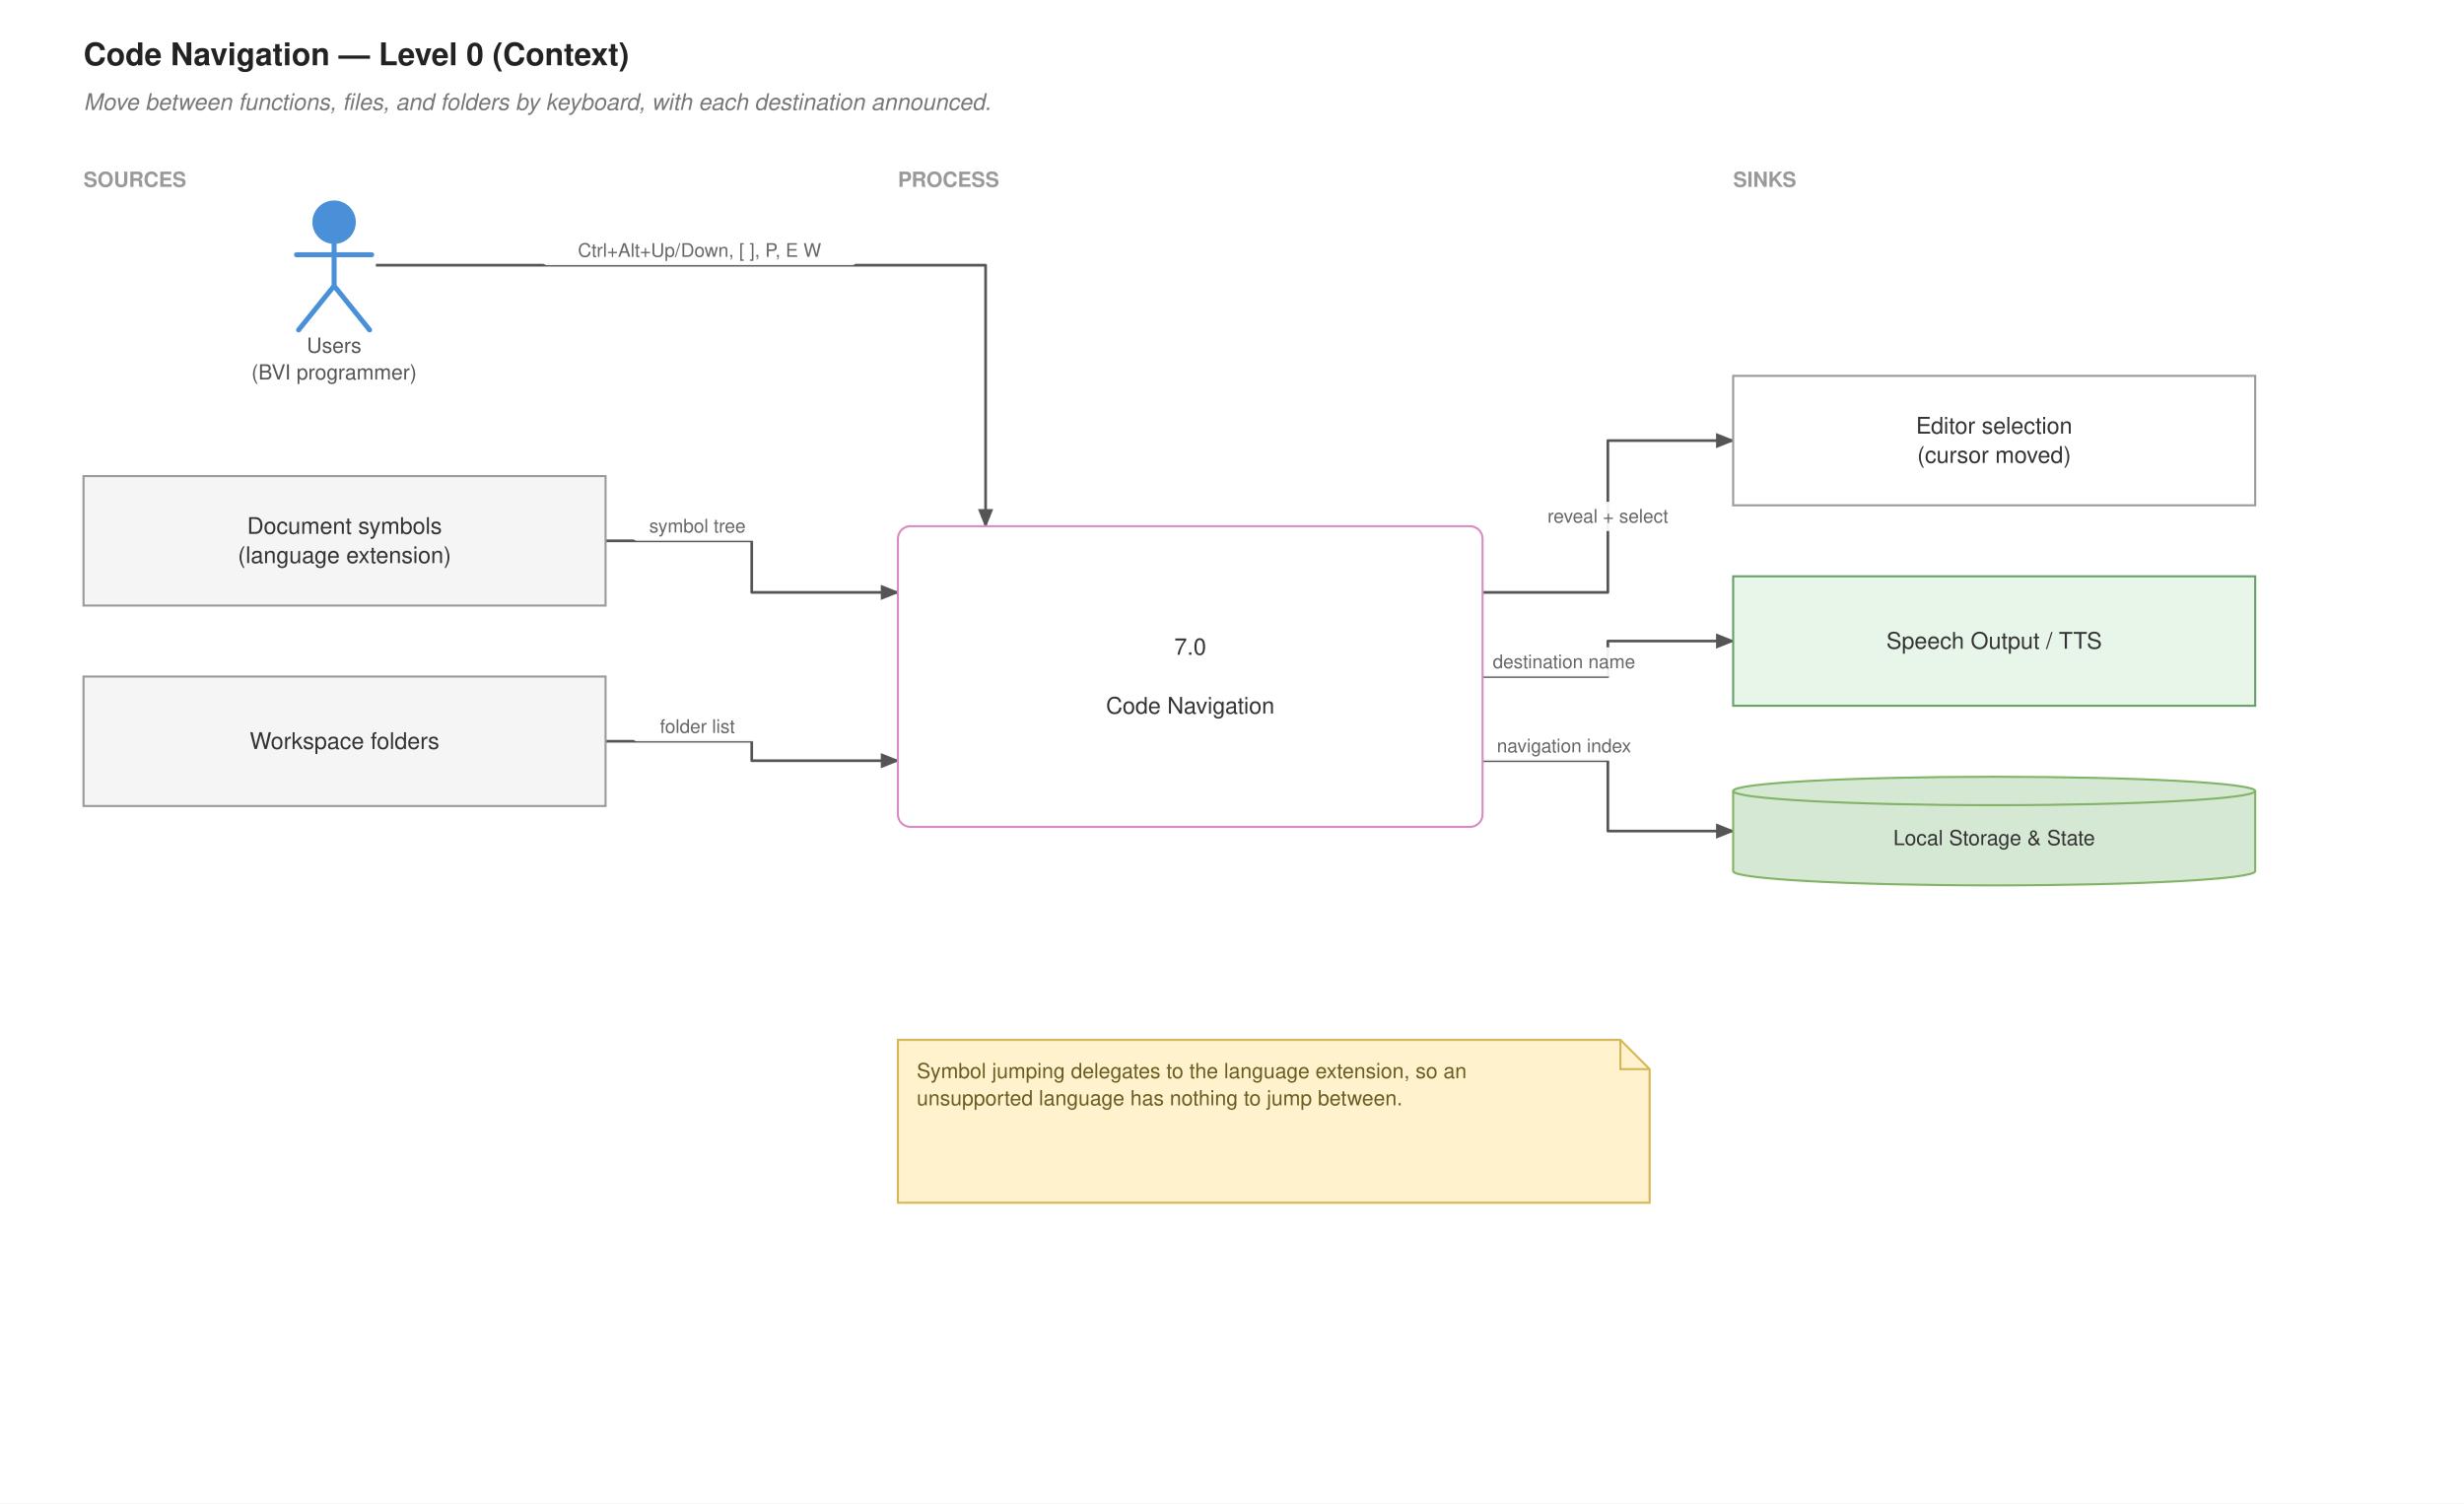
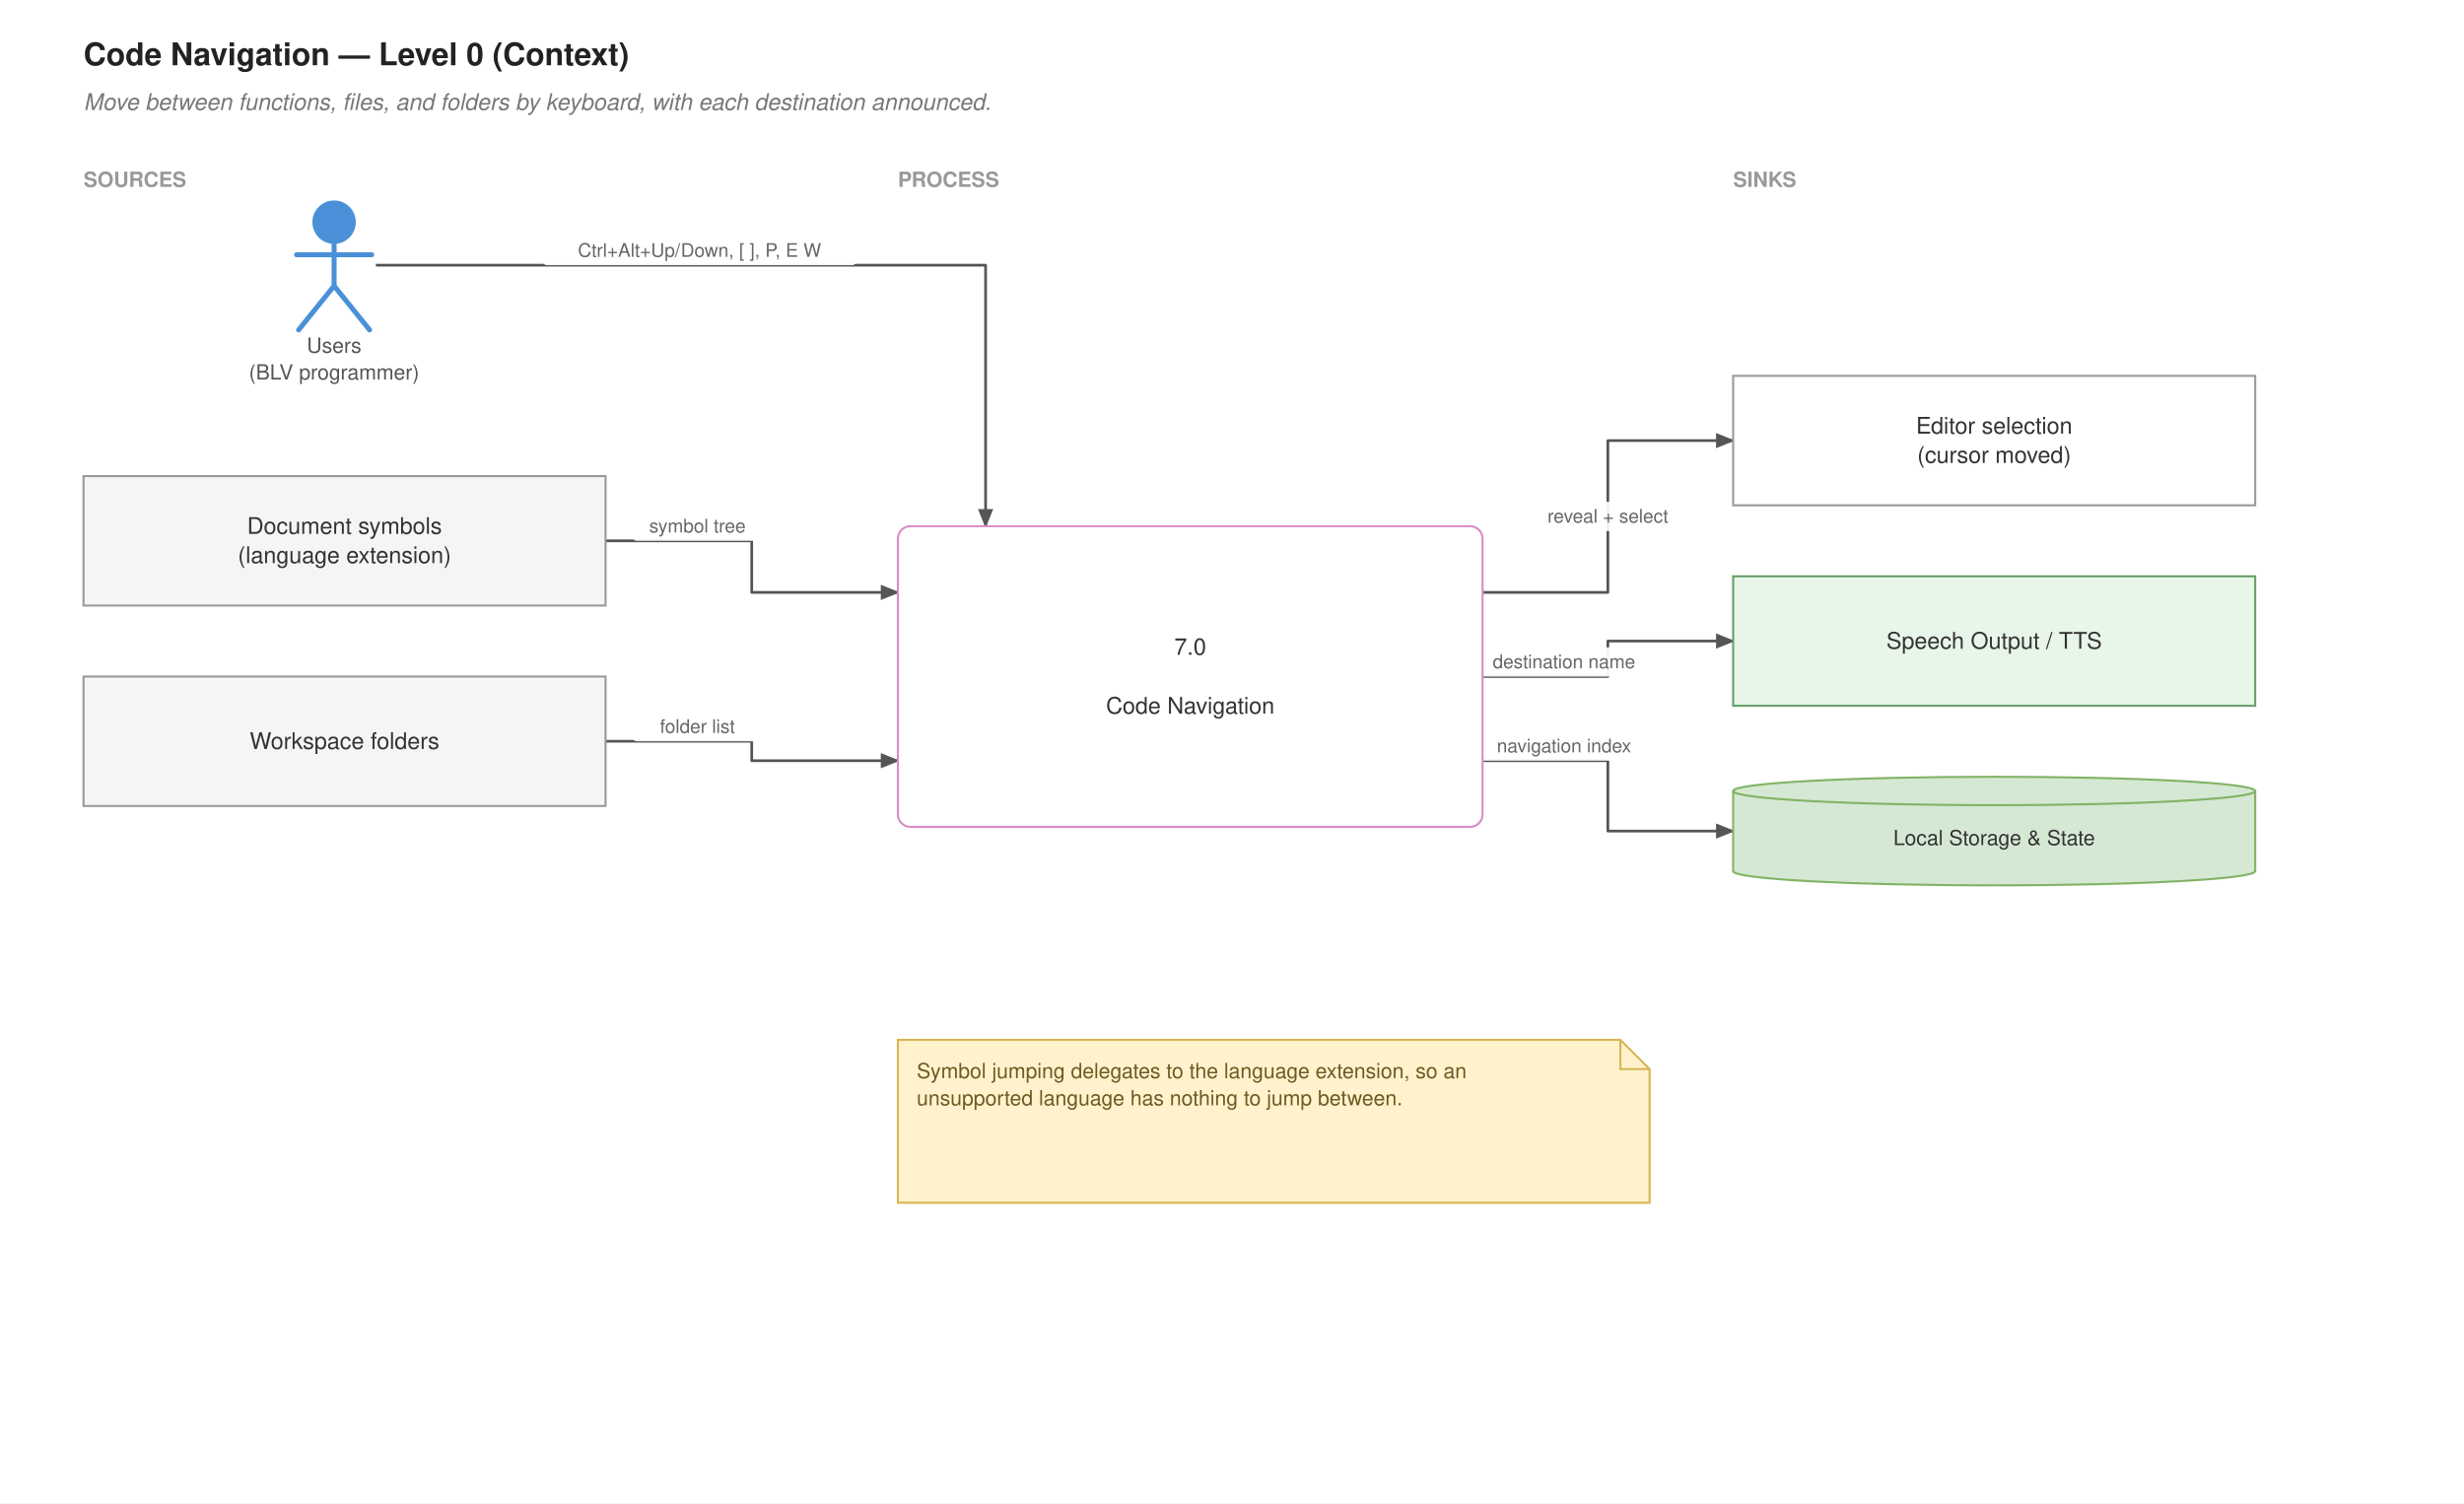
<svg xmlns="http://www.w3.org/2000/svg" width="1180" height="720" viewBox="0 0 1180 720" role="img">
  <defs>
    <marker id="arrow" viewBox="0 0 10 10" refX="9" refY="5" markerWidth="7" markerHeight="7" orient="auto-start-reverse">
      <path d="M 0 1 L 10 5 L 0 9 z" fill="#555555" />
    </marker>
  </defs>
  <rect width="100%" height="100%" fill="#ffffff" />
  <path d="M 180.0 127.0 L 198.0 127.0 L 472.0 127.0 L 472.0 234.0 L 472.0 252.0" fill="none" stroke="#555555" stroke-width="1.3" stroke-linejoin="round" marker-end="url(#arrow)" />
  <rect x="259.9" y="113.0" width="150.2" height="14.0" rx="2" fill="#ffffff" fill-opacity="0.92" stroke="none" />
  <text x="335.0" y="120.0" font-family="-apple-system,BlinkMacSystemFont,'Segoe UI',Helvetica,Arial,sans-serif" font-size="9" font-weight="normal" fill="#666666" text-anchor="middle" dominant-baseline="middle">Ctrl+Alt+Up/Down, [ ], P, E W</text>
  <path d="M 290.0 259.0 L 308.0 259.0 L 360.0 259.0 L 360.0 283.7 L 412.0 283.7 L 430.0 283.7" fill="none" stroke="#555555" stroke-width="1.3" stroke-linejoin="round" marker-end="url(#arrow)" />
  <rect x="303.0" y="245.0" width="62.0" height="14.0" rx="2" fill="#ffffff" fill-opacity="0.92" stroke="none" />
  <text x="334.0" y="252.0" font-family="-apple-system,BlinkMacSystemFont,'Segoe UI',Helvetica,Arial,sans-serif" font-size="9" font-weight="normal" fill="#666666" text-anchor="middle" dominant-baseline="middle">symbol tree</text>
  <path d="M 290.0 355.0 L 308.0 355.0 L 360.0 355.0 L 360.0 364.3 L 412.0 364.3 L 430.0 364.3" fill="none" stroke="#555555" stroke-width="1.3" stroke-linejoin="round" marker-end="url(#arrow)" />
  <rect x="303.0" y="341.0" width="62.0" height="14.0" rx="2" fill="#ffffff" fill-opacity="0.92" stroke="none" />
  <text x="334.0" y="348.0" font-family="-apple-system,BlinkMacSystemFont,'Segoe UI',Helvetica,Arial,sans-serif" font-size="9" font-weight="normal" fill="#666666" text-anchor="middle" dominant-baseline="middle">folder list</text>
  <path d="M 710.0 283.7 L 728.0 283.7 L 770.0 283.7 L 770.0 211.0 L 812.0 211.0 L 830.0 211.0" fill="none" stroke="#555555" stroke-width="1.3" stroke-linejoin="round" marker-end="url(#arrow)" />
  <rect x="729.2" y="240.3" width="81.6" height="14.0" rx="2" fill="#ffffff" fill-opacity="0.92" stroke="none" />
  <text x="770.0" y="247.3" font-family="-apple-system,BlinkMacSystemFont,'Segoe UI',Helvetica,Arial,sans-serif" font-size="9" font-weight="normal" fill="#666666" text-anchor="middle" dominant-baseline="middle">reveal + select</text>
  <path d="M 710.0 324.0 L 728.0 324.0 L 770.0 324.0 L 770.0 307.0 L 812.0 307.0 L 830.0 307.0" fill="none" stroke="#555555" stroke-width="1.3" stroke-linejoin="round" marker-end="url(#arrow)" />
  <rect x="705.8" y="310.0" width="86.5" height="14.0" rx="2" fill="#ffffff" fill-opacity="0.92" stroke="none" />
  <text x="749.0" y="317.0" font-family="-apple-system,BlinkMacSystemFont,'Segoe UI',Helvetica,Arial,sans-serif" font-size="9" font-weight="normal" fill="#666666" text-anchor="middle" dominant-baseline="middle">destination name</text>
  <path d="M 710.0 364.3 L 728.0 364.3 L 770.0 364.3 L 770.0 398.0 L 812.0 398.0 L 830.0 398.0" fill="none" stroke="#555555" stroke-width="1.3" stroke-linejoin="round" marker-end="url(#arrow)" />
  <rect x="705.8" y="350.3" width="86.5" height="14.0" rx="2" fill="#ffffff" fill-opacity="0.92" stroke="none" />
  <text x="749.0" y="357.3" font-family="-apple-system,BlinkMacSystemFont,'Segoe UI',Helvetica,Arial,sans-serif" font-size="9" font-weight="normal" fill="#666666" text-anchor="middle" dominant-baseline="middle">navigation index</text>
  <text x="40.0" y="26.0" font-family="-apple-system,BlinkMacSystemFont,'Segoe UI',Helvetica,Arial,sans-serif" font-size="15.0" font-weight="bold" font-style="normal" fill="#222222" dominant-baseline="middle">Code Navigation — Level 0 (Context)</text>
  <text x="40.0" y="49.0" font-family="-apple-system,BlinkMacSystemFont,'Segoe UI',Helvetica,Arial,sans-serif" font-size="11.0" font-weight="normal" font-style="italic" fill="#777777" dominant-baseline="middle">Move between functions, files, and folders by keyboard, with each destination announced.</text>
  <text x="40.0" y="86.0" font-family="-apple-system,BlinkMacSystemFont,'Segoe UI',Helvetica,Arial,sans-serif" font-size="10.0" font-weight="bold" font-style="normal" fill="#999999" dominant-baseline="middle">SOURCES</text>
  <text x="430.0" y="86.0" font-family="-apple-system,BlinkMacSystemFont,'Segoe UI',Helvetica,Arial,sans-serif" font-size="10.0" font-weight="bold" font-style="normal" fill="#999999" dominant-baseline="middle">PROCESS</text>
  <text x="830.0" y="86.0" font-family="-apple-system,BlinkMacSystemFont,'Segoe UI',Helvetica,Arial,sans-serif" font-size="10.0" font-weight="bold" font-style="normal" fill="#999999" dominant-baseline="middle">SINKS</text>
  <circle cx="160.0" cy="106.4" r="10.4" fill="#4a90d9" />
  <path d="M 160.0 116.8 V 136.9 M 142.0 122.0 H 178.0 M 160.0 136.9 L 143.0 158.0 M 160.0 136.9 L 177.0 158.0" stroke="#4a90d9" stroke-width="2.4" fill="none" stroke-linecap="round" />
  <text x="160.0" y="165.6" font-family="-apple-system,BlinkMacSystemFont,'Segoe UI',Helvetica,Arial,sans-serif" font-size="10" font-weight="normal" fill="#555555" text-anchor="middle" dominant-baseline="middle">Users</text>
-   <text x="160.0" y="178.4" font-family="-apple-system,BlinkMacSystemFont,'Segoe UI',Helvetica,Arial,sans-serif" font-size="10" font-weight="normal" fill="#555555" text-anchor="middle" dominant-baseline="middle">(BVI programmer)</text>
+   <text x="160.0" y="178.4" font-family="-apple-system,BlinkMacSystemFont,'Segoe UI',Helvetica,Arial,sans-serif" font-size="10" font-weight="normal" fill="#555555" text-anchor="middle" dominant-baseline="middle">(BLV programmer)</text>
  <rect x="40.0" y="228.0" width="250.0" height="62.0" rx="0" fill="#f5f5f5" stroke="#9a9a9a" />
  <text x="165.0" y="252.0" font-family="-apple-system,BlinkMacSystemFont,'Segoe UI',Helvetica,Arial,sans-serif" font-size="11.0" font-weight="normal" fill="#333333" text-anchor="middle" dominant-baseline="middle">Document symbols</text>
  <text x="165.0" y="266.0" font-family="-apple-system,BlinkMacSystemFont,'Segoe UI',Helvetica,Arial,sans-serif" font-size="11.0" font-weight="normal" fill="#333333" text-anchor="middle" dominant-baseline="middle">(language extension)</text>
  <rect x="40.0" y="324.0" width="250.0" height="62.0" rx="0" fill="#f5f5f5" stroke="#9a9a9a" />
  <text x="165.0" y="355.0" font-family="-apple-system,BlinkMacSystemFont,'Segoe UI',Helvetica,Arial,sans-serif" font-size="11.0" font-weight="normal" fill="#333333" text-anchor="middle" dominant-baseline="middle">Workspace folders</text>
  <rect x="430.0" y="252.0" width="280.0" height="144.0" rx="6" fill="#ffffff" stroke="#d98cc4" />
  <text x="570.0" y="309.9" font-family="-apple-system,BlinkMacSystemFont,'Segoe UI',Helvetica,Arial,sans-serif" font-size="11.0" font-weight="normal" fill="#333333" text-anchor="middle" dominant-baseline="middle">7.0</text>
  <text x="570.0" y="338.1" font-family="-apple-system,BlinkMacSystemFont,'Segoe UI',Helvetica,Arial,sans-serif" font-size="11.0" font-weight="normal" fill="#333333" text-anchor="middle" dominant-baseline="middle">Code Navigation</text>
  <rect x="830.0" y="180.0" width="250.0" height="62.0" rx="0" fill="#ffffff" stroke="#9a9a9a" />
  <text x="955.0" y="204.0" font-family="-apple-system,BlinkMacSystemFont,'Segoe UI',Helvetica,Arial,sans-serif" font-size="11.0" font-weight="normal" fill="#333333" text-anchor="middle" dominant-baseline="middle">Editor selection</text>
  <text x="955.0" y="218.0" font-family="-apple-system,BlinkMacSystemFont,'Segoe UI',Helvetica,Arial,sans-serif" font-size="11.0" font-weight="normal" fill="#333333" text-anchor="middle" dominant-baseline="middle">(cursor moved)</text>
  <rect x="830.0" y="276.0" width="250.0" height="62.0" rx="0" fill="#e8f5e9" stroke="#66a06a" />
  <text x="955.0" y="307.0" font-family="-apple-system,BlinkMacSystemFont,'Segoe UI',Helvetica,Arial,sans-serif" font-size="11.0" font-weight="normal" fill="#333333" text-anchor="middle" dominant-baseline="middle">Speech Output / TTS</text>
  <path d="M 830.0 378.8 A 125.0 6.8 0 0 1 1080.0 378.8 V 417.2 A 125.0 6.8 0 0 1 830.0 417.2 Z" fill="#d5e8d4" stroke="#82b366" />
  <path d="M 830.0 378.8 A 125.0 6.8 0 0 0 1080.0 378.8" fill="none" stroke="#82b366" />
  <text x="955.0" y="401.4" font-family="-apple-system,BlinkMacSystemFont,'Segoe UI',Helvetica,Arial,sans-serif" font-size="10.0" font-weight="normal" fill="#333333" text-anchor="middle" dominant-baseline="middle">Local Storage &amp; State</text>
  <path d="M 430.0 498.0 H 776.0 L 790.0 512.0 V 576.0 H 430.0 Z" fill="#fff2cc" stroke="#d6b656" />
  <path d="M 776.0 498.0 V 512.0 H 790.0" fill="none" stroke="#d6b656" />
  <text x="439.0" y="513.0" font-family="-apple-system,BlinkMacSystemFont,'Segoe UI',Helvetica,Arial,sans-serif" font-size="10.0" fill="#6b5c22" dominant-baseline="middle">Symbol jumping delegates to the language extension, so an</text>
  <text x="439.0" y="526.0" font-family="-apple-system,BlinkMacSystemFont,'Segoe UI',Helvetica,Arial,sans-serif" font-size="10.0" fill="#6b5c22" dominant-baseline="middle">unsupported language has nothing to jump between.</text>
</svg>
